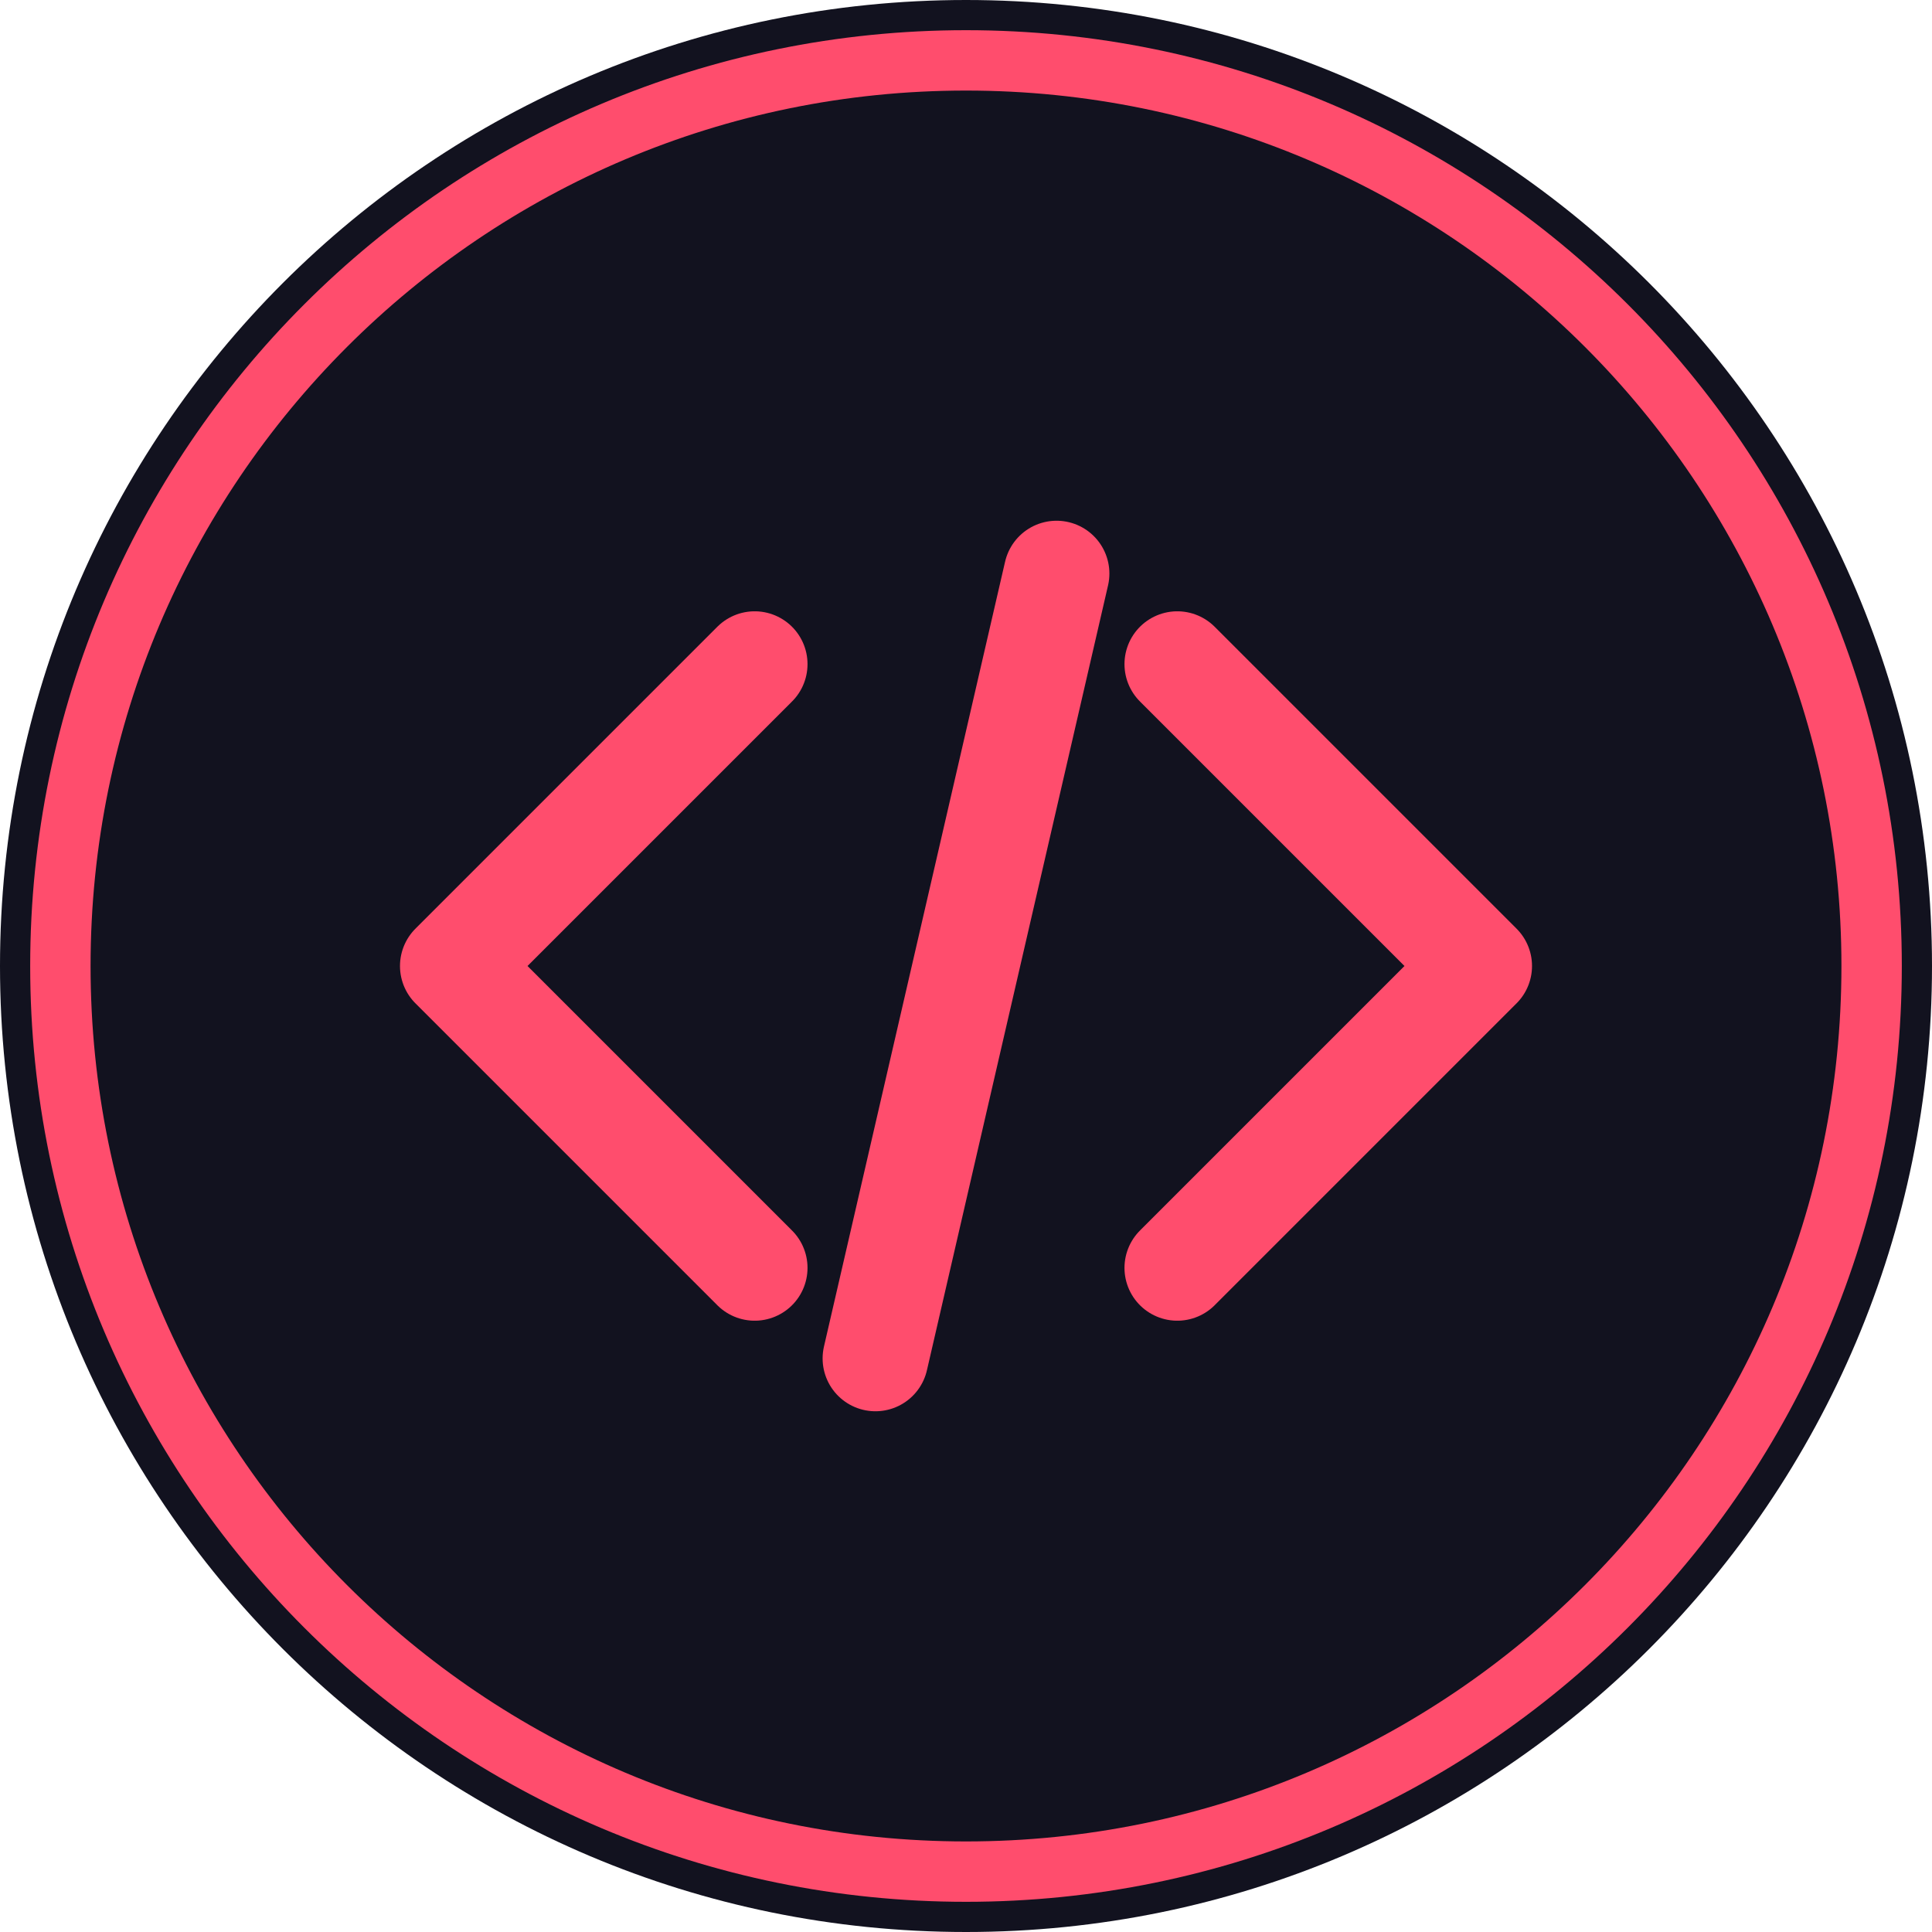
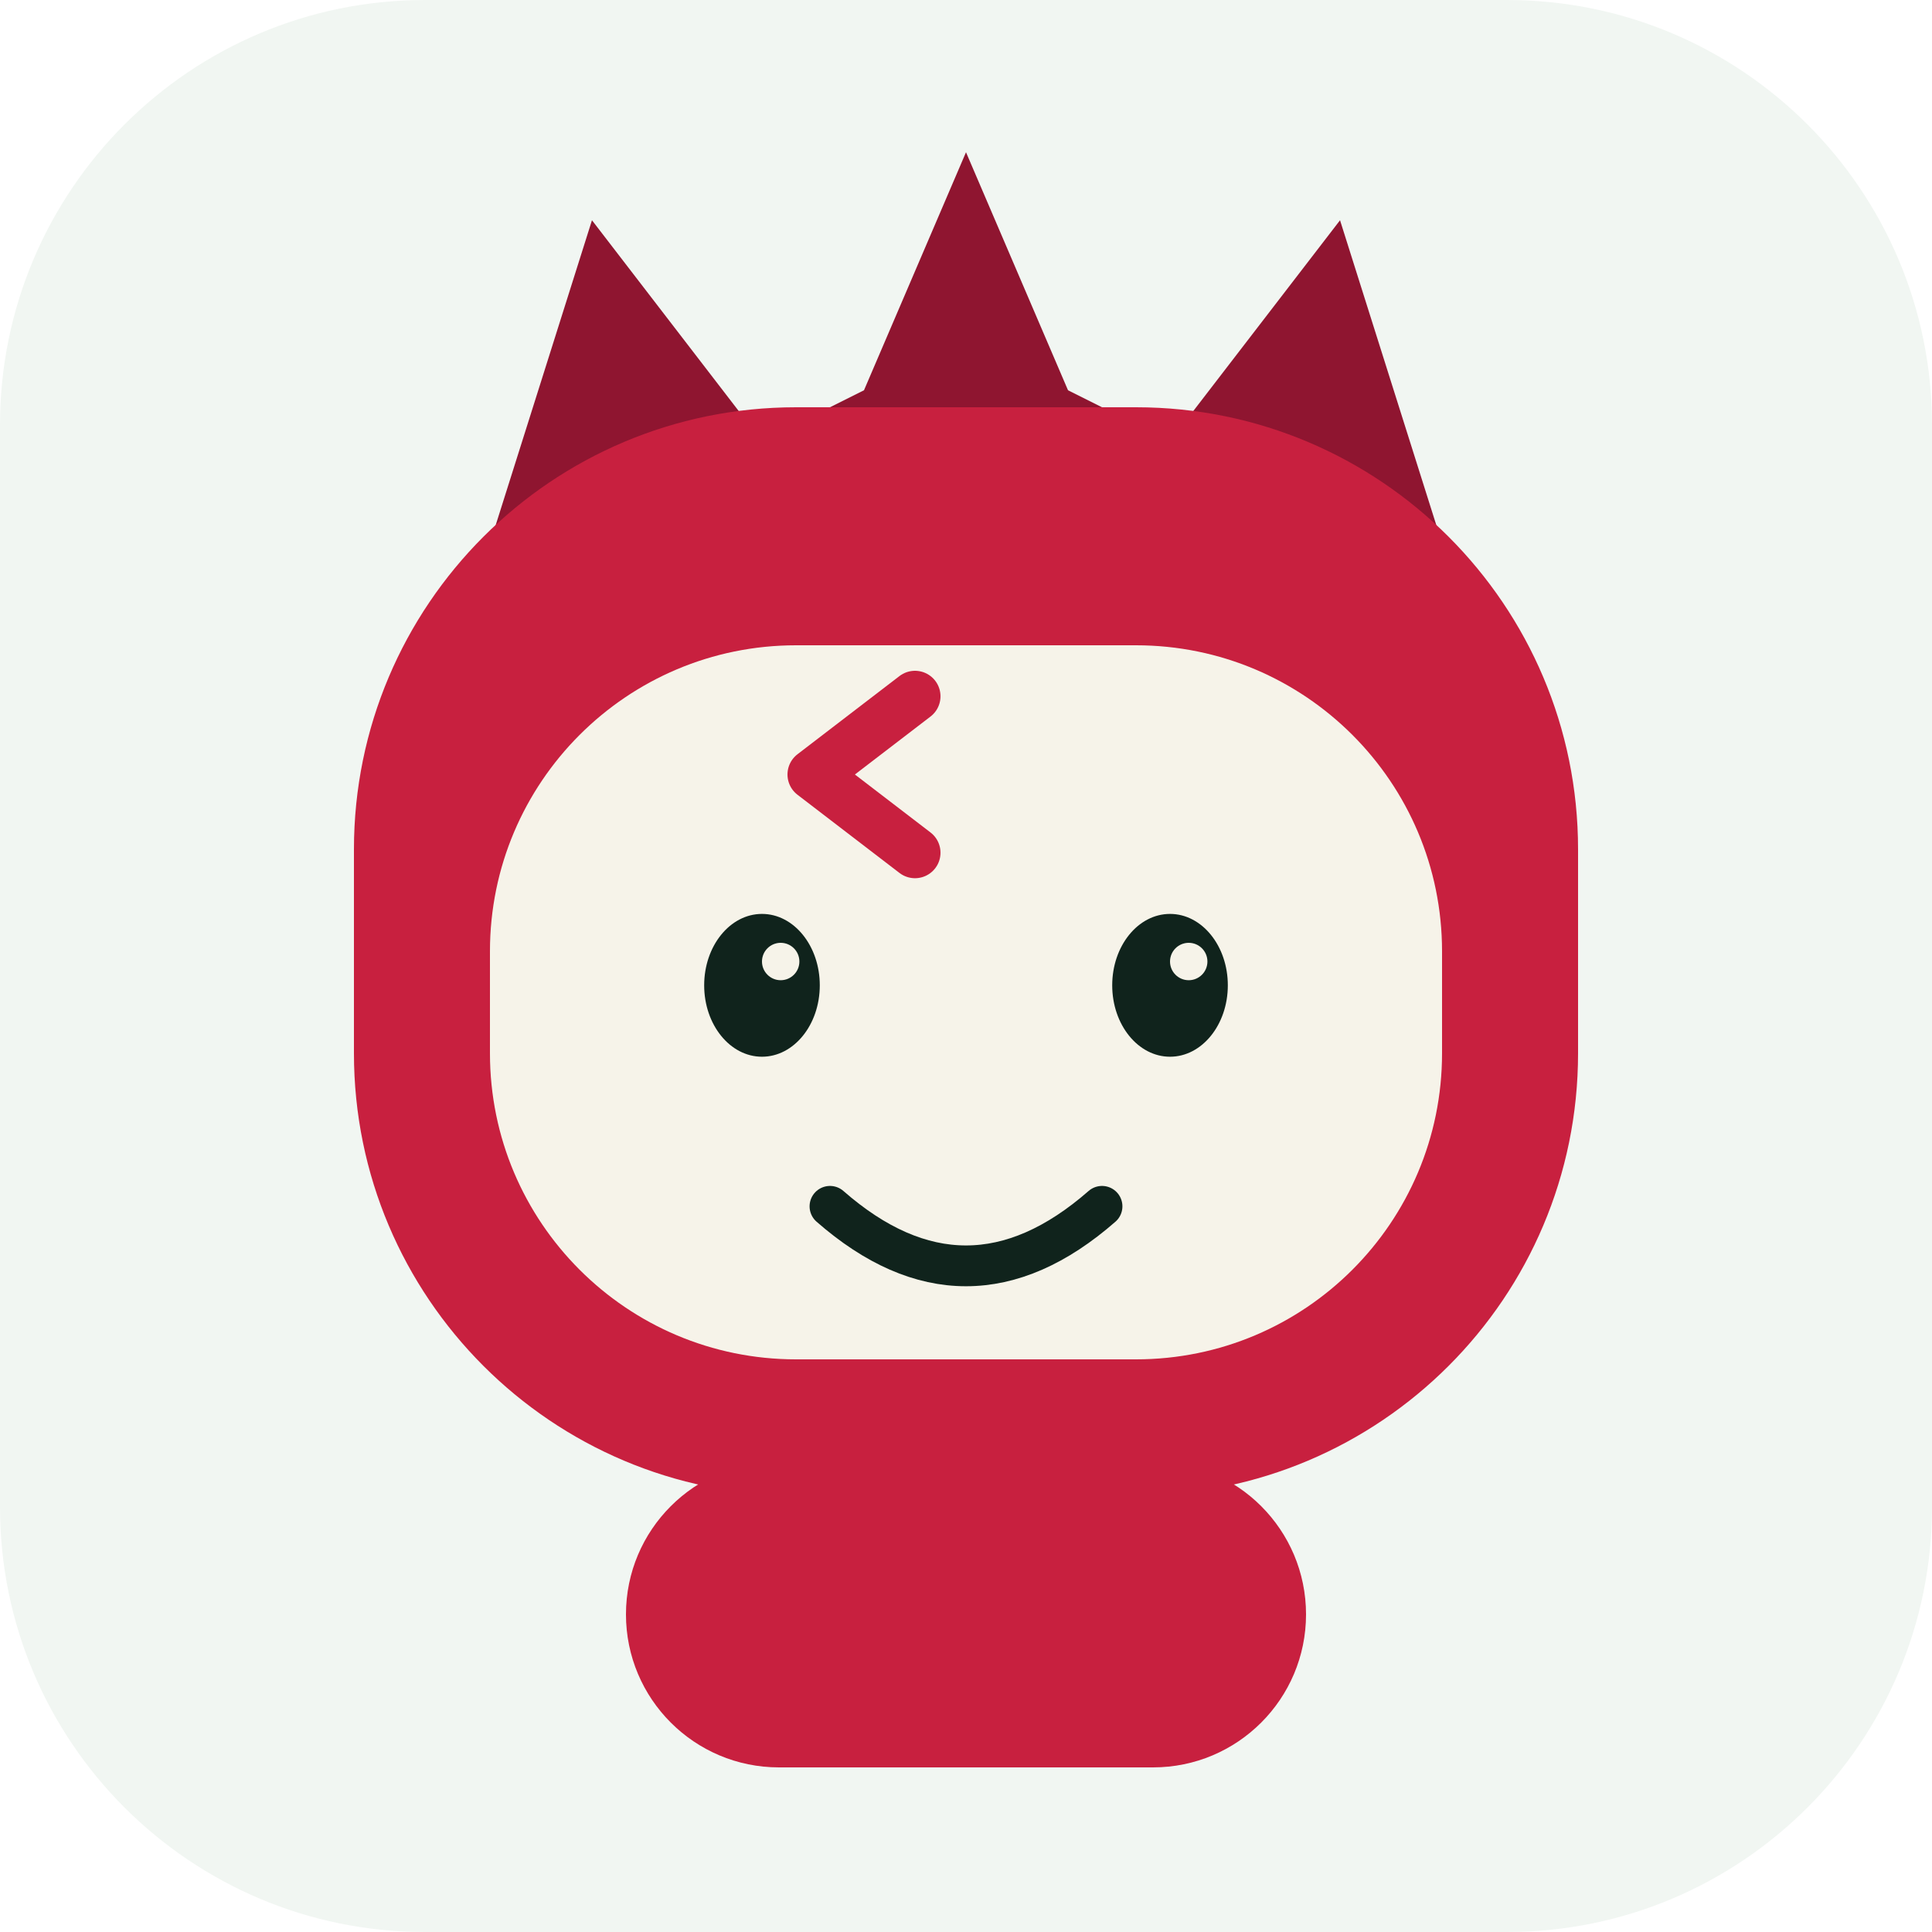
- <svg xmlns="http://www.w3.org/2000/svg" width="256" height="256" viewBox="0 0 256 256">
-   <circle cx="128" cy="128" r="128" fill="#12121F" />
-   <circle cx="128" cy="128" r="120" fill="none" stroke="#FF4D6D" stroke-width="8" />
-   <polyline points="100,88 60,128 100,168" fill="none" stroke="#FF4D6D" stroke-width="14" stroke-linecap="round" stroke-linejoin="round" />
-   <polyline points="156,88 196,128 156,168" fill="none" stroke="#FF4D6D" stroke-width="14" stroke-linecap="round" stroke-linejoin="round" />
-   <line x1="140" y1="76" x2="116" y2="180" fill="none" stroke="#FF4D6D" stroke-width="14" stroke-linecap="round" stroke-linejoin="round" />
+ <svg xmlns="http://www.w3.org/2000/svg" viewBox="0 0 100 100" width="256" height="256">
+   <rect width="100" height="100" rx="22" fill="#f1f6f2" />
+   <g transform="translate(6 7) scale(.88)">
+     <g>
+       <path d="M22 24L28 5L38 18L44 15L50 1L56 15L62 18L72 5L78 24Z" fill="#8f1530" />
+       <rect x="30" y="78" width="40" height="18" rx="9" fill="#c8203f" />
+       <rect x="14" y="16" width="72" height="64" rx="26" fill="#c8203f" />
+       <rect x="22" y="30" width="56" height="42" rx="18" fill="#f6f3e9" />
+       <g>
+         <g>
+           <g>
+             <ellipse cx="38" cy="50" rx="3.4" ry="4.2" fill="#10231c" />
+             <circle cx="39.1" cy="48.6" r="1.1" fill="#f6f3e9" />
+           </g>
+           <g>
+             <ellipse cx="62" cy="50" rx="3.4" ry="4.2" fill="#10231c" />
+             <circle cx="63.1" cy="48.6" r="1.1" fill="#f6f3e9" />
+           </g>
+         </g>
+       </g>
+       <path d="M42 63q8 7 16 0" stroke="#10231c" stroke-width="2.4" stroke-linecap="round" fill="none" />
+       <path d="M47 33l-6 4.6l6 4.6" stroke="#c8203f" stroke-width="3" stroke-linecap="round" stroke-linejoin="round" fill="none" />
+     </g>
+   </g>
</svg>
